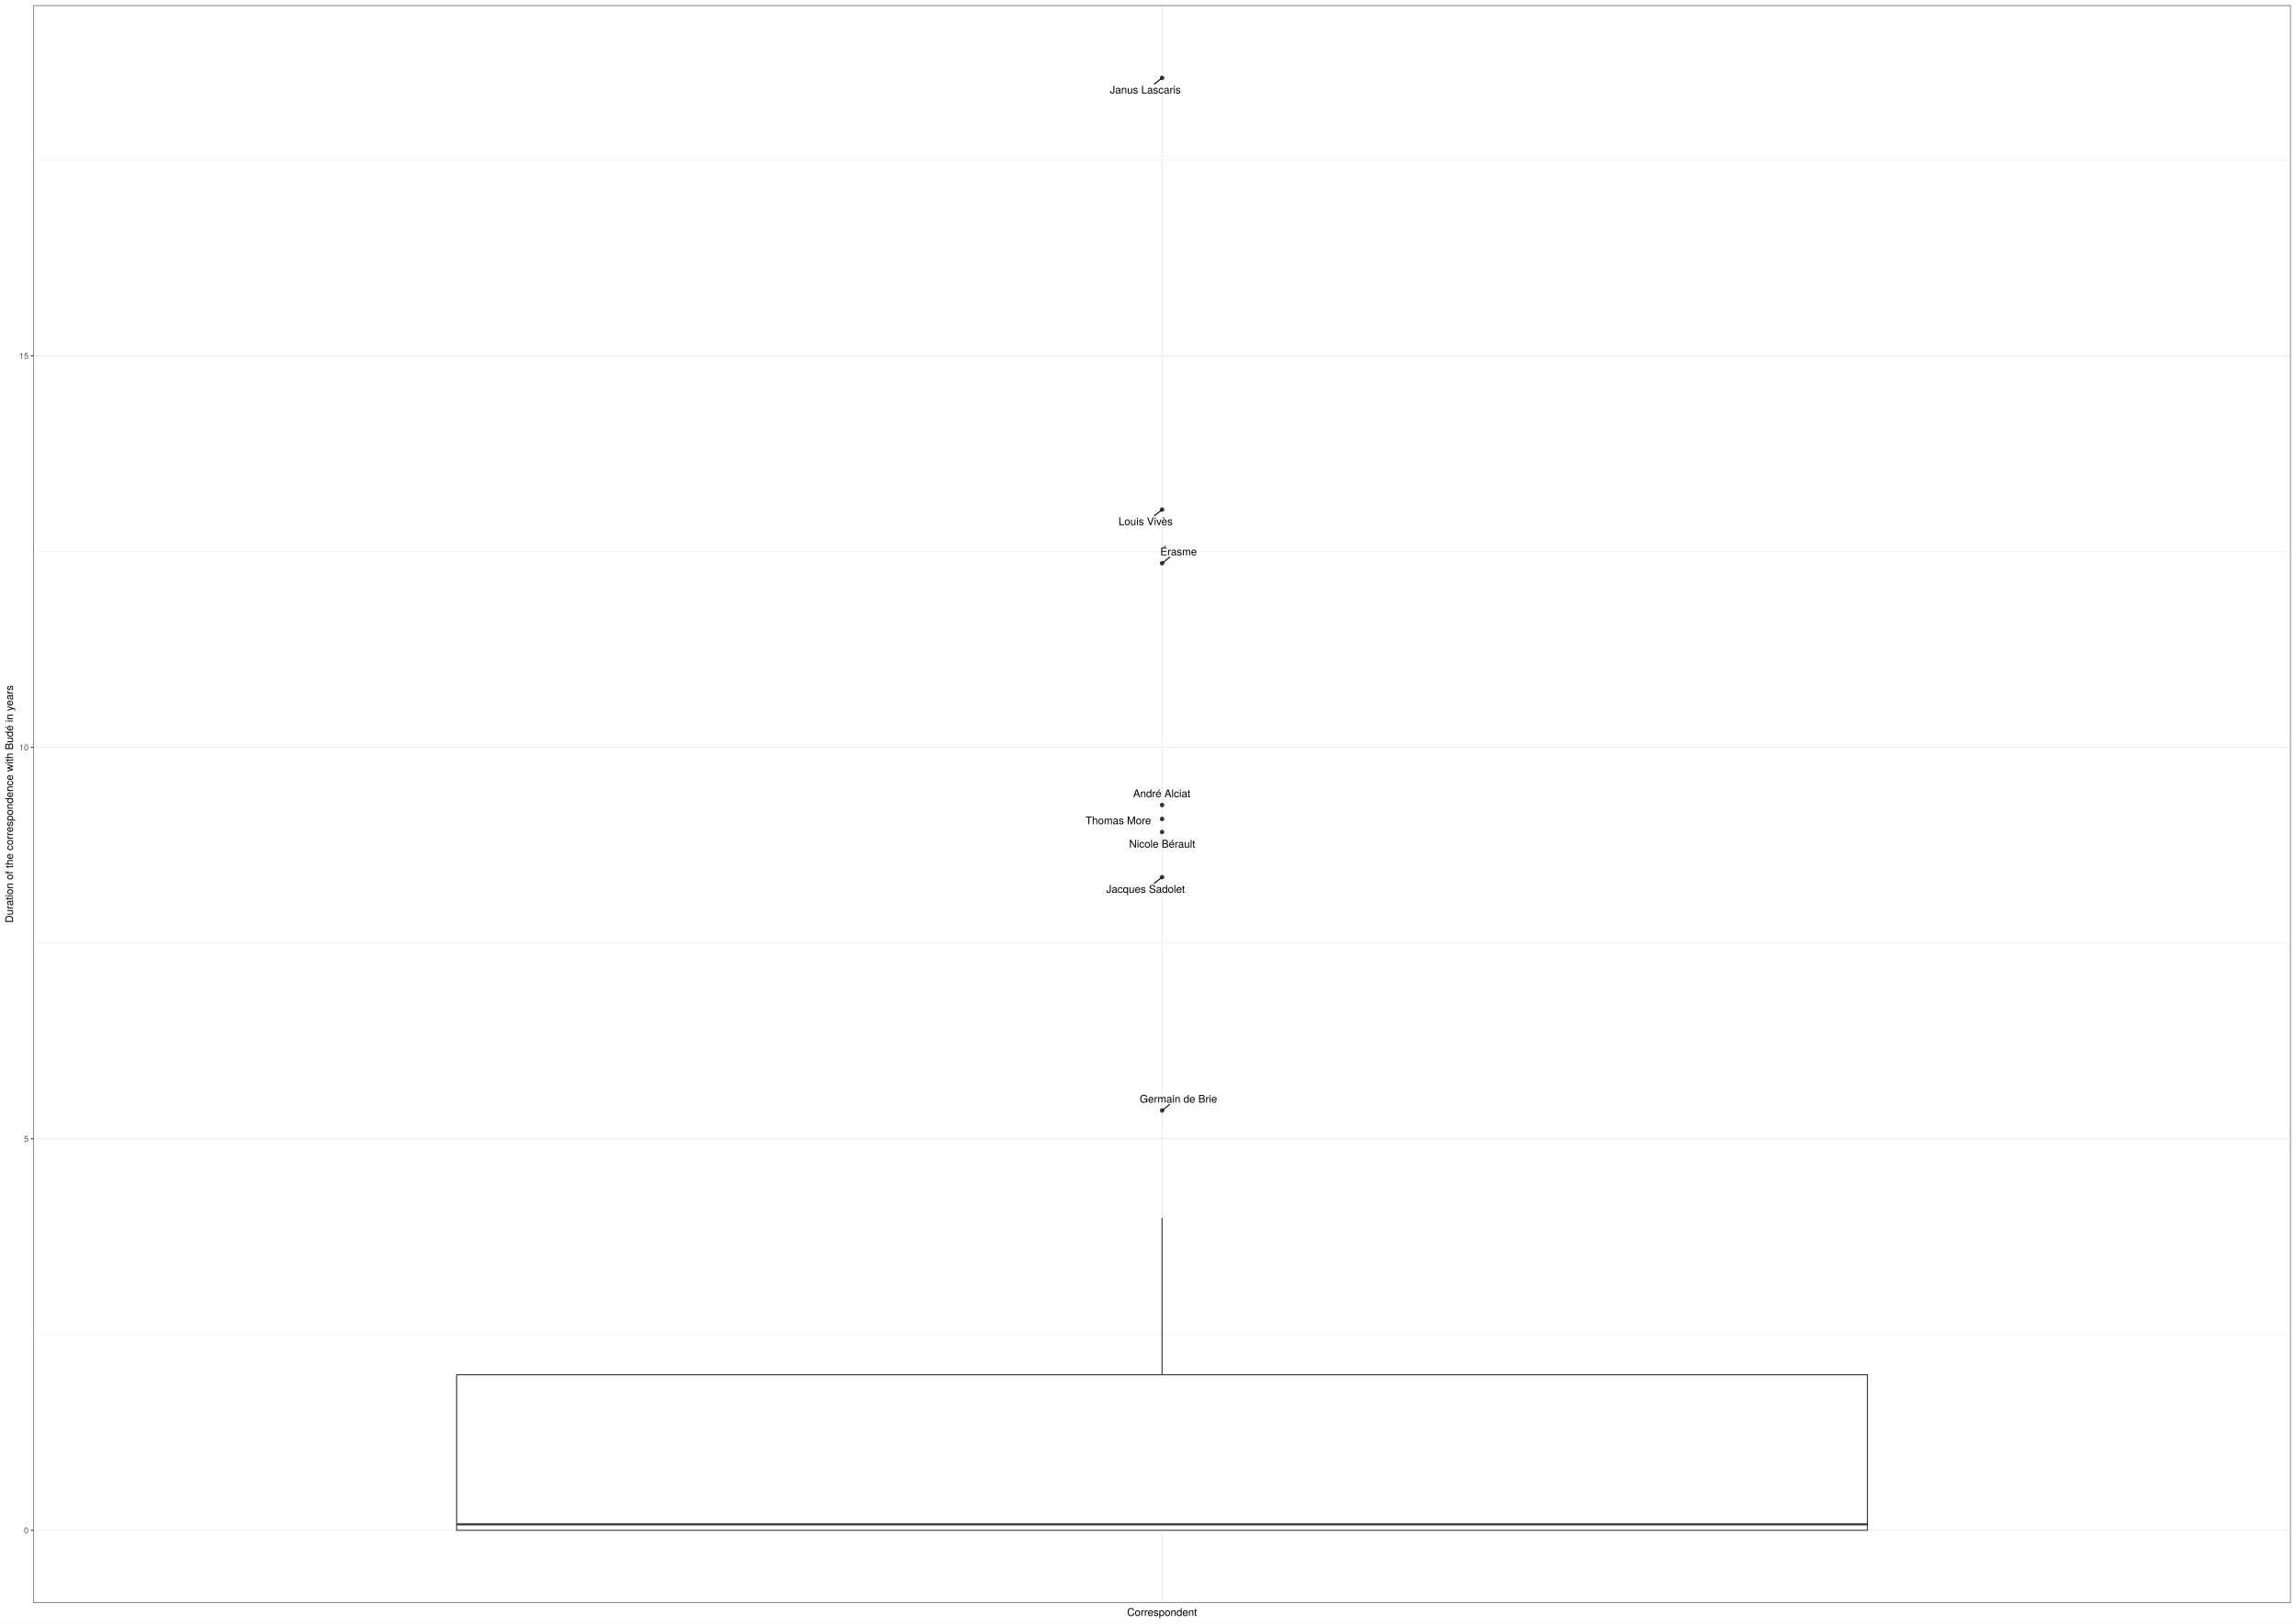
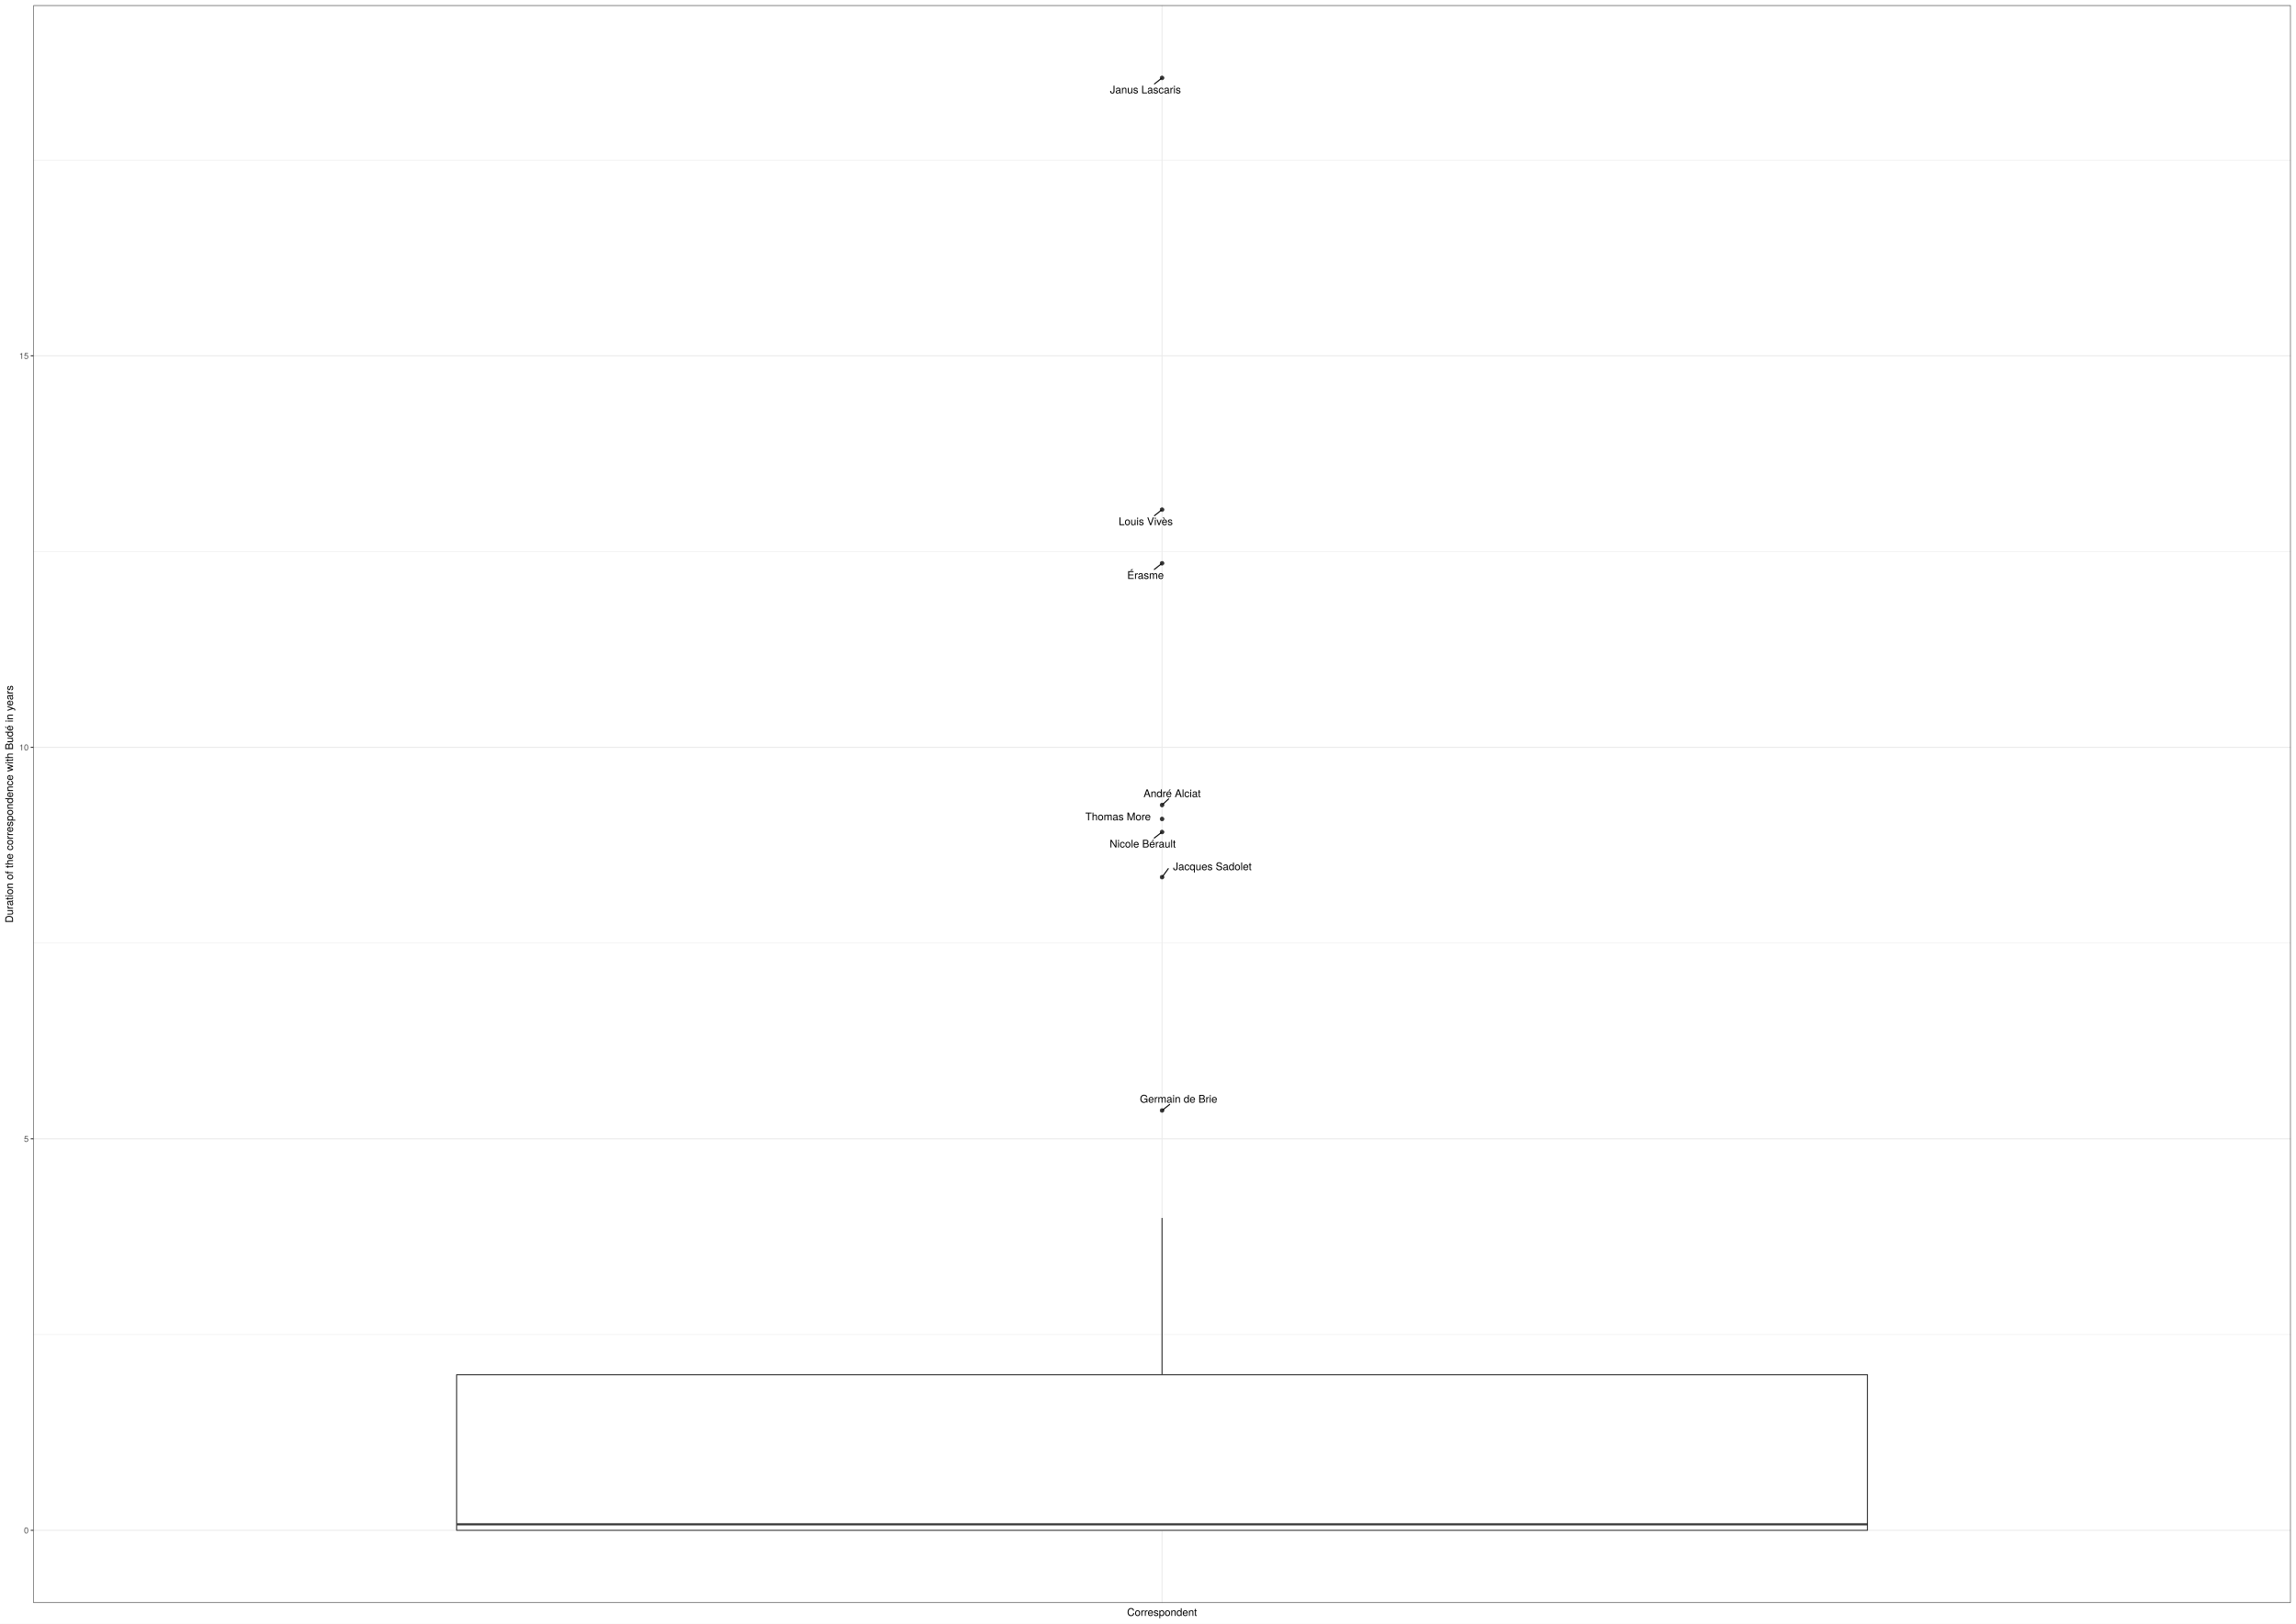
<svg xmlns="http://www.w3.org/2000/svg" class="svglite" width="2383.20pt" height="1684.80pt" viewBox="0 0 2383.20 1684.80">
  <defs>
    <style type="text/css">
    .svglite line, .svglite polyline, .svglite polygon, .svglite path, .svglite rect, .svglite circle {
      fill: none;
      stroke: #000000;
      stroke-linecap: round;
      stroke-linejoin: round;
      stroke-miterlimit: 10.00;
    }
    .svglite text {
      white-space: pre;
    }
  </style>
  </defs>
  <rect width="100%" height="100%" style="stroke: none; fill: #FFFFFF;" />
  <defs>
    <clipPath id="cpMC4wMHwyMzgzLjIwfDAuMDB8MTY4NC44MA==">
      <rect x="0.00" y="0.00" width="2383.20" height="1684.80" />
    </clipPath>
  </defs>
  <g clip-path="url(#cpMC4wMHwyMzgzLjIwfDAuMDB8MTY4NC44MA==)">
    <rect x="0.00" y="0.00" width="2383.20" height="1684.80" style="stroke-width: 1.07; stroke: #FFFFFF; fill: #FFFFFF;" />
  </g>
  <defs>
    <clipPath id="cpMzQuNjV8MjM3Ny43Mnw1LjQ4fDE2NjMuNTM=">
      <rect x="34.65" y="5.48" width="2343.07" height="1658.05" />
    </clipPath>
  </defs>
  <g clip-path="url(#cpMzQuNjV8MjM3Ny43Mnw1LjQ4fDE2NjMuNTM=)">
    <rect x="34.65" y="5.48" width="2343.07" height="1658.05" style="stroke-width: 1.07; stroke: none; fill: #FFFFFF;" />
    <polyline points="34.65,1385.01 2377.72,1385.01 " style="stroke-width: 0.53; stroke: #EBEBEB; stroke-linecap: butt;" />
    <polyline points="34.65,978.71 2377.72,978.71 " style="stroke-width: 0.53; stroke: #EBEBEB; stroke-linecap: butt;" />
    <polyline points="34.65,572.41 2377.72,572.41 " style="stroke-width: 0.53; stroke: #EBEBEB; stroke-linecap: butt;" />
    <polyline points="34.65,166.10 2377.72,166.10 " style="stroke-width: 0.53; stroke: #EBEBEB; stroke-linecap: butt;" />
    <polyline points="34.65,1588.16 2377.72,1588.16 " style="stroke-width: 1.07; stroke: #EBEBEB; stroke-linecap: butt;" />
    <polyline points="34.65,1181.86 2377.72,1181.86 " style="stroke-width: 1.07; stroke: #EBEBEB; stroke-linecap: butt;" />
    <polyline points="34.65,775.56 2377.72,775.56 " style="stroke-width: 1.07; stroke: #EBEBEB; stroke-linecap: butt;" />
    <polyline points="34.65,369.25 2377.72,369.25 " style="stroke-width: 1.07; stroke: #EBEBEB; stroke-linecap: butt;" />
    <polyline points="1206.19,1663.53 1206.19,5.48 " style="stroke-width: 1.07; stroke: #EBEBEB; stroke-linecap: butt;" />
    <circle cx="1206.19" cy="584.54" r="1.95" style="stroke-width: 0.71; stroke: #333333; fill: #333333;" />
    <circle cx="1206.19" cy="1152.47" r="1.95" style="stroke-width: 0.71; stroke: #333333; fill: #333333;" />
    <circle cx="1206.19" cy="863.48" r="1.95" style="stroke-width: 0.71; stroke: #333333; fill: #333333;" />
    <circle cx="1206.19" cy="835.45" r="1.95" style="stroke-width: 0.71; stroke: #333333; fill: #333333;" />
    <circle cx="1206.19" cy="849.94" r="1.95" style="stroke-width: 0.71; stroke: #333333; fill: #333333;" />
    <circle cx="1206.19" cy="910.33" r="1.95" style="stroke-width: 0.71; stroke: #333333; fill: #333333;" />
    <circle cx="1206.19" cy="528.88" r="1.95" style="stroke-width: 0.71; stroke: #333333; fill: #333333;" />
    <circle cx="1206.19" cy="80.85" r="1.95" style="stroke-width: 0.71; stroke: #333333; fill: #333333;" />
    <line x1="1206.19" y1="1426.70" x2="1206.19" y2="1264.01" style="stroke-width: 1.07; stroke: #333333; stroke-linecap: butt;" />
    <line x1="1206.19" y1="1588.16" x2="1206.19" y2="1588.16" style="stroke-width: 1.07; stroke: #333333; stroke-linecap: butt;" />
    <polygon points="473.98,1426.70 473.98,1588.16 1938.39,1588.16 1938.39,1426.70 473.98,1426.70 " style="stroke-width: 1.07; stroke: #333333; fill: #FFFFFF;" />
    <line x1="473.98" y1="1581.93" x2="1938.39" y2="1581.93" style="stroke-width: 2.13; stroke: #333333; stroke-linecap: butt;" />
-     <line x1="1214.18" y1="578.15" x2="1207.09" y2="583.81" style="stroke-width: 1.07;" />
-     <line x1="1214.12" y1="1146.13" x2="1207.09" y2="1151.75" style="stroke-width: 1.07;" />
-     <line x1="1198.18" y1="916.73" x2="1205.28" y2="911.05" style="stroke-width: 1.07;" />
-     <line x1="1198.31" y1="535.16" x2="1205.28" y2="529.61" style="stroke-width: 1.07;" />
-     <line x1="1198.21" y1="87.20" x2="1205.28" y2="81.57" style="stroke-width: 1.07;" />
-     <text x="1223.32" y="576.35" text-anchor="middle" style="font-size: 11.04px; font-family: &quot;TeX Gyre Heros&quot;;" textLength="41.54px" lengthAdjust="spacingAndGlyphs">Érasme</text>
-     <text x="1223.22" y="1144.33" text-anchor="middle" style="font-size: 11.04px; font-family: &quot;TeX Gyre Heros&quot;;" textLength="90.00px" lengthAdjust="spacingAndGlyphs">Germain de Brie</text>
-     <text x="1206.32" y="879.68" text-anchor="middle" style="font-size: 11.04px; font-family: &quot;TeX Gyre Heros&quot;;" textLength="77.53px" lengthAdjust="spacingAndGlyphs">Nicole Bérault</text>
-     <text x="1205.87" y="827.37" text-anchor="middle" style="font-size: 11.04px; font-family: &quot;TeX Gyre Heros&quot;;" textLength="66.95px" lengthAdjust="spacingAndGlyphs">André Alciat</text>
-     <text x="1160.78" y="855.41" text-anchor="middle" style="font-size: 11.04px; font-family: &quot;TeX Gyre Heros&quot;;" textLength="74.58px" lengthAdjust="spacingAndGlyphs">Thomas More</text>
-     <text x="1189.05" y="926.58" text-anchor="middle" style="font-size: 11.04px; font-family: &quot;TeX Gyre Heros&quot;;" textLength="87.80px" lengthAdjust="spacingAndGlyphs">Jacques Sadolet</text>
-     <text x="1189.09" y="545.00" text-anchor="middle" style="font-size: 11.04px; font-family: &quot;TeX Gyre Heros&quot;;" textLength="61.44px" lengthAdjust="spacingAndGlyphs">Louis Vivès</text>
-     <text x="1188.82" y="97.04" text-anchor="middle" style="font-size: 11.04px; font-family: &quot;TeX Gyre Heros&quot;;" textLength="78.08px" lengthAdjust="spacingAndGlyphs">Janus Lascaris</text>
+     <line x1="1198.16" y1="590.96" x2="1205.28" y2="585.27" style="stroke-width: 1.07;" />
+     <line x1="1214.10" y1="1146.17" x2="1207.09" y2="1151.75" style="stroke-width: 1.07;" />
+     <line x1="1198.09" y1="869.74" x2="1205.26" y2="864.19" style="stroke-width: 1.07;" />
+     <line x1="1213.01" y1="829.09" x2="1207.01" y2="834.67" style="stroke-width: 1.07;" />
+     <line x1="1212.65" y1="901.49" x2="1206.82" y2="909.47" style="stroke-width: 1.07;" />
+     <line x1="1198.33" y1="535.15" x2="1205.28" y2="529.61" style="stroke-width: 1.07;" />
+     <line x1="1198.33" y1="87.09" x2="1205.27" y2="81.57" style="stroke-width: 1.07;" />
+     <text x="1189.01" y="600.81" text-anchor="middle" style="font-size: 11.04px; font-family: &quot;TeX Gyre Heros&quot;;" textLength="41.54px" lengthAdjust="spacingAndGlyphs">Érasme</text>
+     <text x="1223.36" y="1144.37" text-anchor="middle" style="font-size: 11.04px; font-family: &quot;TeX Gyre Heros&quot;;" textLength="90.00px" lengthAdjust="spacingAndGlyphs">Germain de Brie</text>
+     <text x="1186.10" y="879.58" text-anchor="middle" style="font-size: 11.04px; font-family: &quot;TeX Gyre Heros&quot;;" textLength="77.53px" lengthAdjust="spacingAndGlyphs">Nicole Bérault</text>
+     <text x="1216.67" y="827.29" text-anchor="middle" style="font-size: 11.04px; font-family: &quot;TeX Gyre Heros&quot;;" textLength="66.95px" lengthAdjust="spacingAndGlyphs">André Alciat</text>
+     <text x="1160.51" y="851.36" text-anchor="middle" style="font-size: 11.04px; font-family: &quot;TeX Gyre Heros&quot;;" textLength="74.58px" lengthAdjust="spacingAndGlyphs">Thomas More</text>
+     <text x="1258.35" y="903.09" text-anchor="middle" style="font-size: 11.04px; font-family: &quot;TeX Gyre Heros&quot;;" textLength="87.80px" lengthAdjust="spacingAndGlyphs">Jacques Sadolet</text>
+     <text x="1189.23" y="544.99" text-anchor="middle" style="font-size: 11.04px; font-family: &quot;TeX Gyre Heros&quot;;" textLength="61.44px" lengthAdjust="spacingAndGlyphs">Louis Vivès</text>
+     <text x="1188.95" y="96.93" text-anchor="middle" style="font-size: 11.04px; font-family: &quot;TeX Gyre Heros&quot;;" textLength="78.08px" lengthAdjust="spacingAndGlyphs">Janus Lascaris</text>
    <rect x="34.65" y="5.48" width="2343.07" height="1658.05" style="stroke-width: 1.07; stroke: #333333;" />
  </g>
  <g clip-path="url(#cpMC4wMHwyMzgzLjIwfDAuMDB8MTY4NC44MA==)">
    <text x="29.72" y="1591.37" text-anchor="end" style="font-size: 8.80px;fill: #4D4D4D; font-family: &quot;TeX Gyre Heros&quot;;" textLength="5.59px" lengthAdjust="spacingAndGlyphs">0</text>
    <text x="29.72" y="1185.07" text-anchor="end" style="font-size: 8.80px;fill: #4D4D4D; font-family: &quot;TeX Gyre Heros&quot;;" textLength="5.59px" lengthAdjust="spacingAndGlyphs">5</text>
    <text x="29.72" y="778.77" text-anchor="end" style="font-size: 8.80px;fill: #4D4D4D; font-family: &quot;TeX Gyre Heros&quot;;" textLength="11.19px" lengthAdjust="spacingAndGlyphs">10</text>
    <text x="29.72" y="372.46" text-anchor="end" style="font-size: 8.80px;fill: #4D4D4D; font-family: &quot;TeX Gyre Heros&quot;;" textLength="11.19px" lengthAdjust="spacingAndGlyphs">15</text>
    <polyline points="31.91,1588.16 34.65,1588.16 " style="stroke-width: 1.07; stroke: #333333; stroke-linecap: butt;" />
    <polyline points="31.91,1181.86 34.65,1181.86 " style="stroke-width: 1.07; stroke: #333333; stroke-linecap: butt;" />
    <polyline points="31.91,775.56 34.65,775.56 " style="stroke-width: 1.07; stroke: #333333; stroke-linecap: butt;" />
    <polyline points="31.91,369.25 34.65,369.25 " style="stroke-width: 1.07; stroke: #333333; stroke-linecap: butt;" />
    <text x="1206.19" y="1677.03" text-anchor="middle" style="font-size: 11.00px; font-family: &quot;TeX Gyre Heros&quot;;" textLength="81.24px" lengthAdjust="spacingAndGlyphs">Correspondent</text>
    <text transform="translate(13.50,834.51) rotate(-90)" text-anchor="middle" style="font-size: 11.00px; font-family: &quot;TeX Gyre Heros&quot;;" textLength="280.94px" lengthAdjust="spacingAndGlyphs">Duration of the correspondence with Budé in years</text>
  </g>
</svg>
